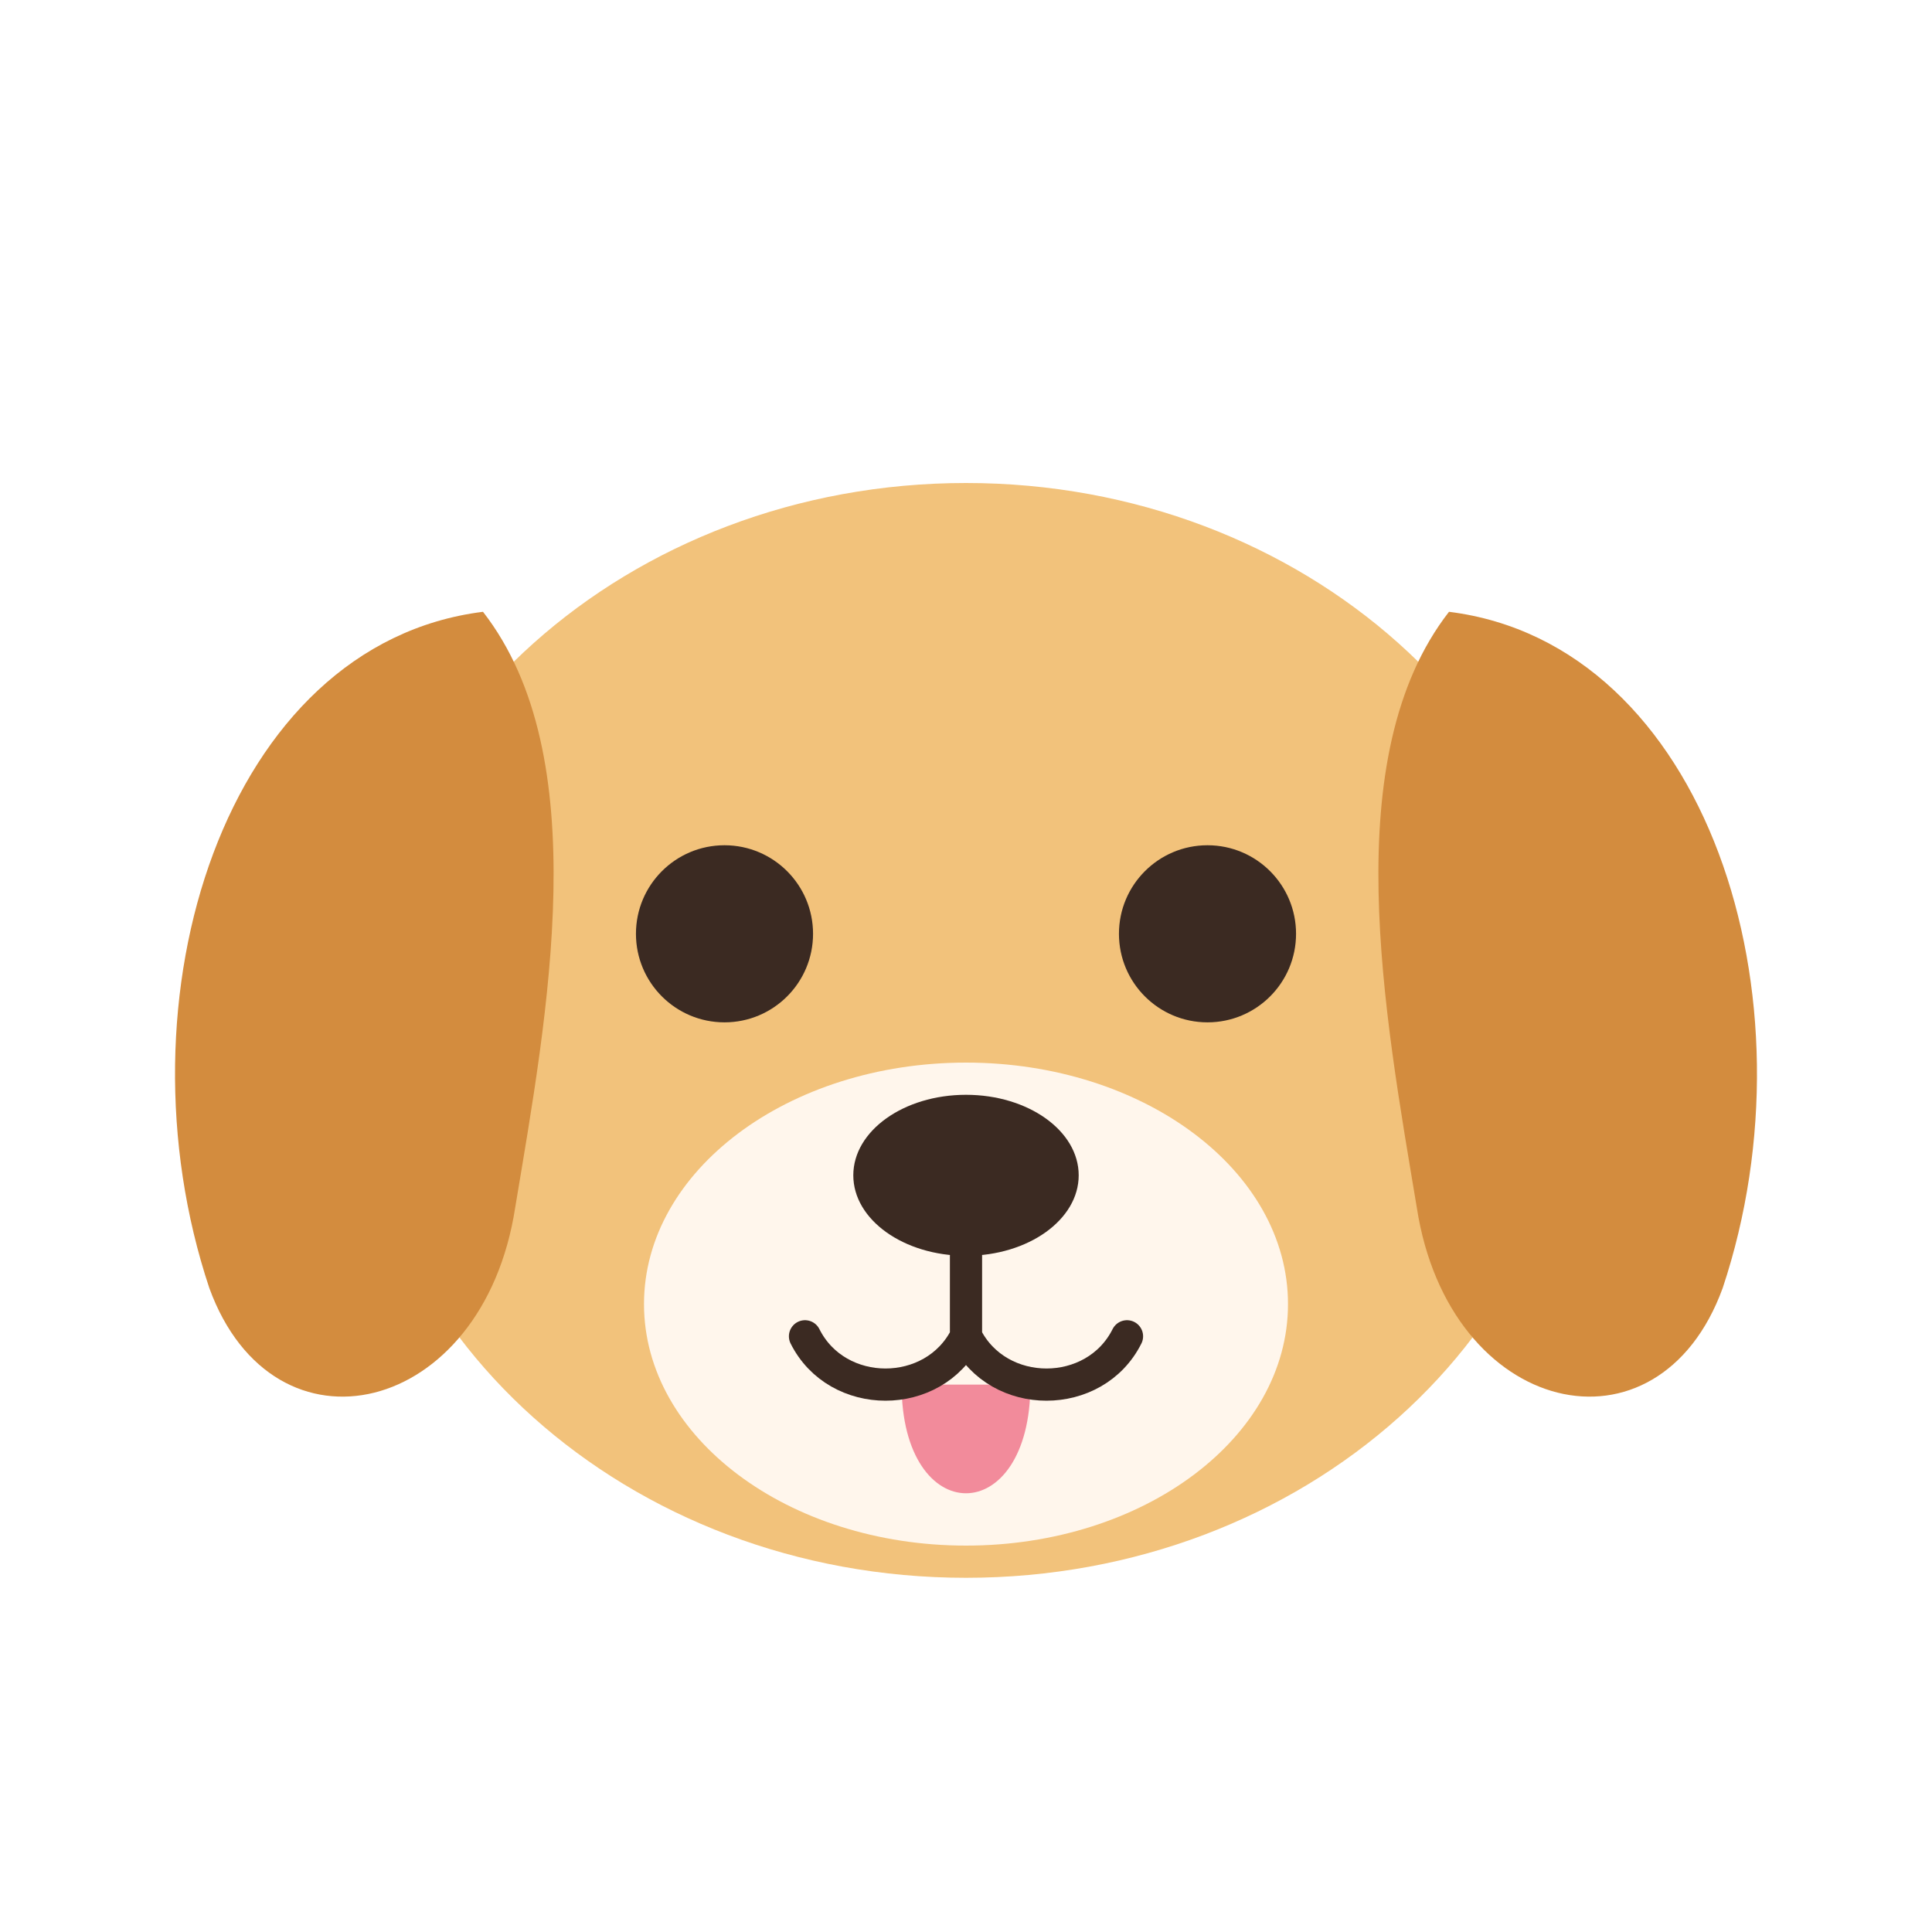
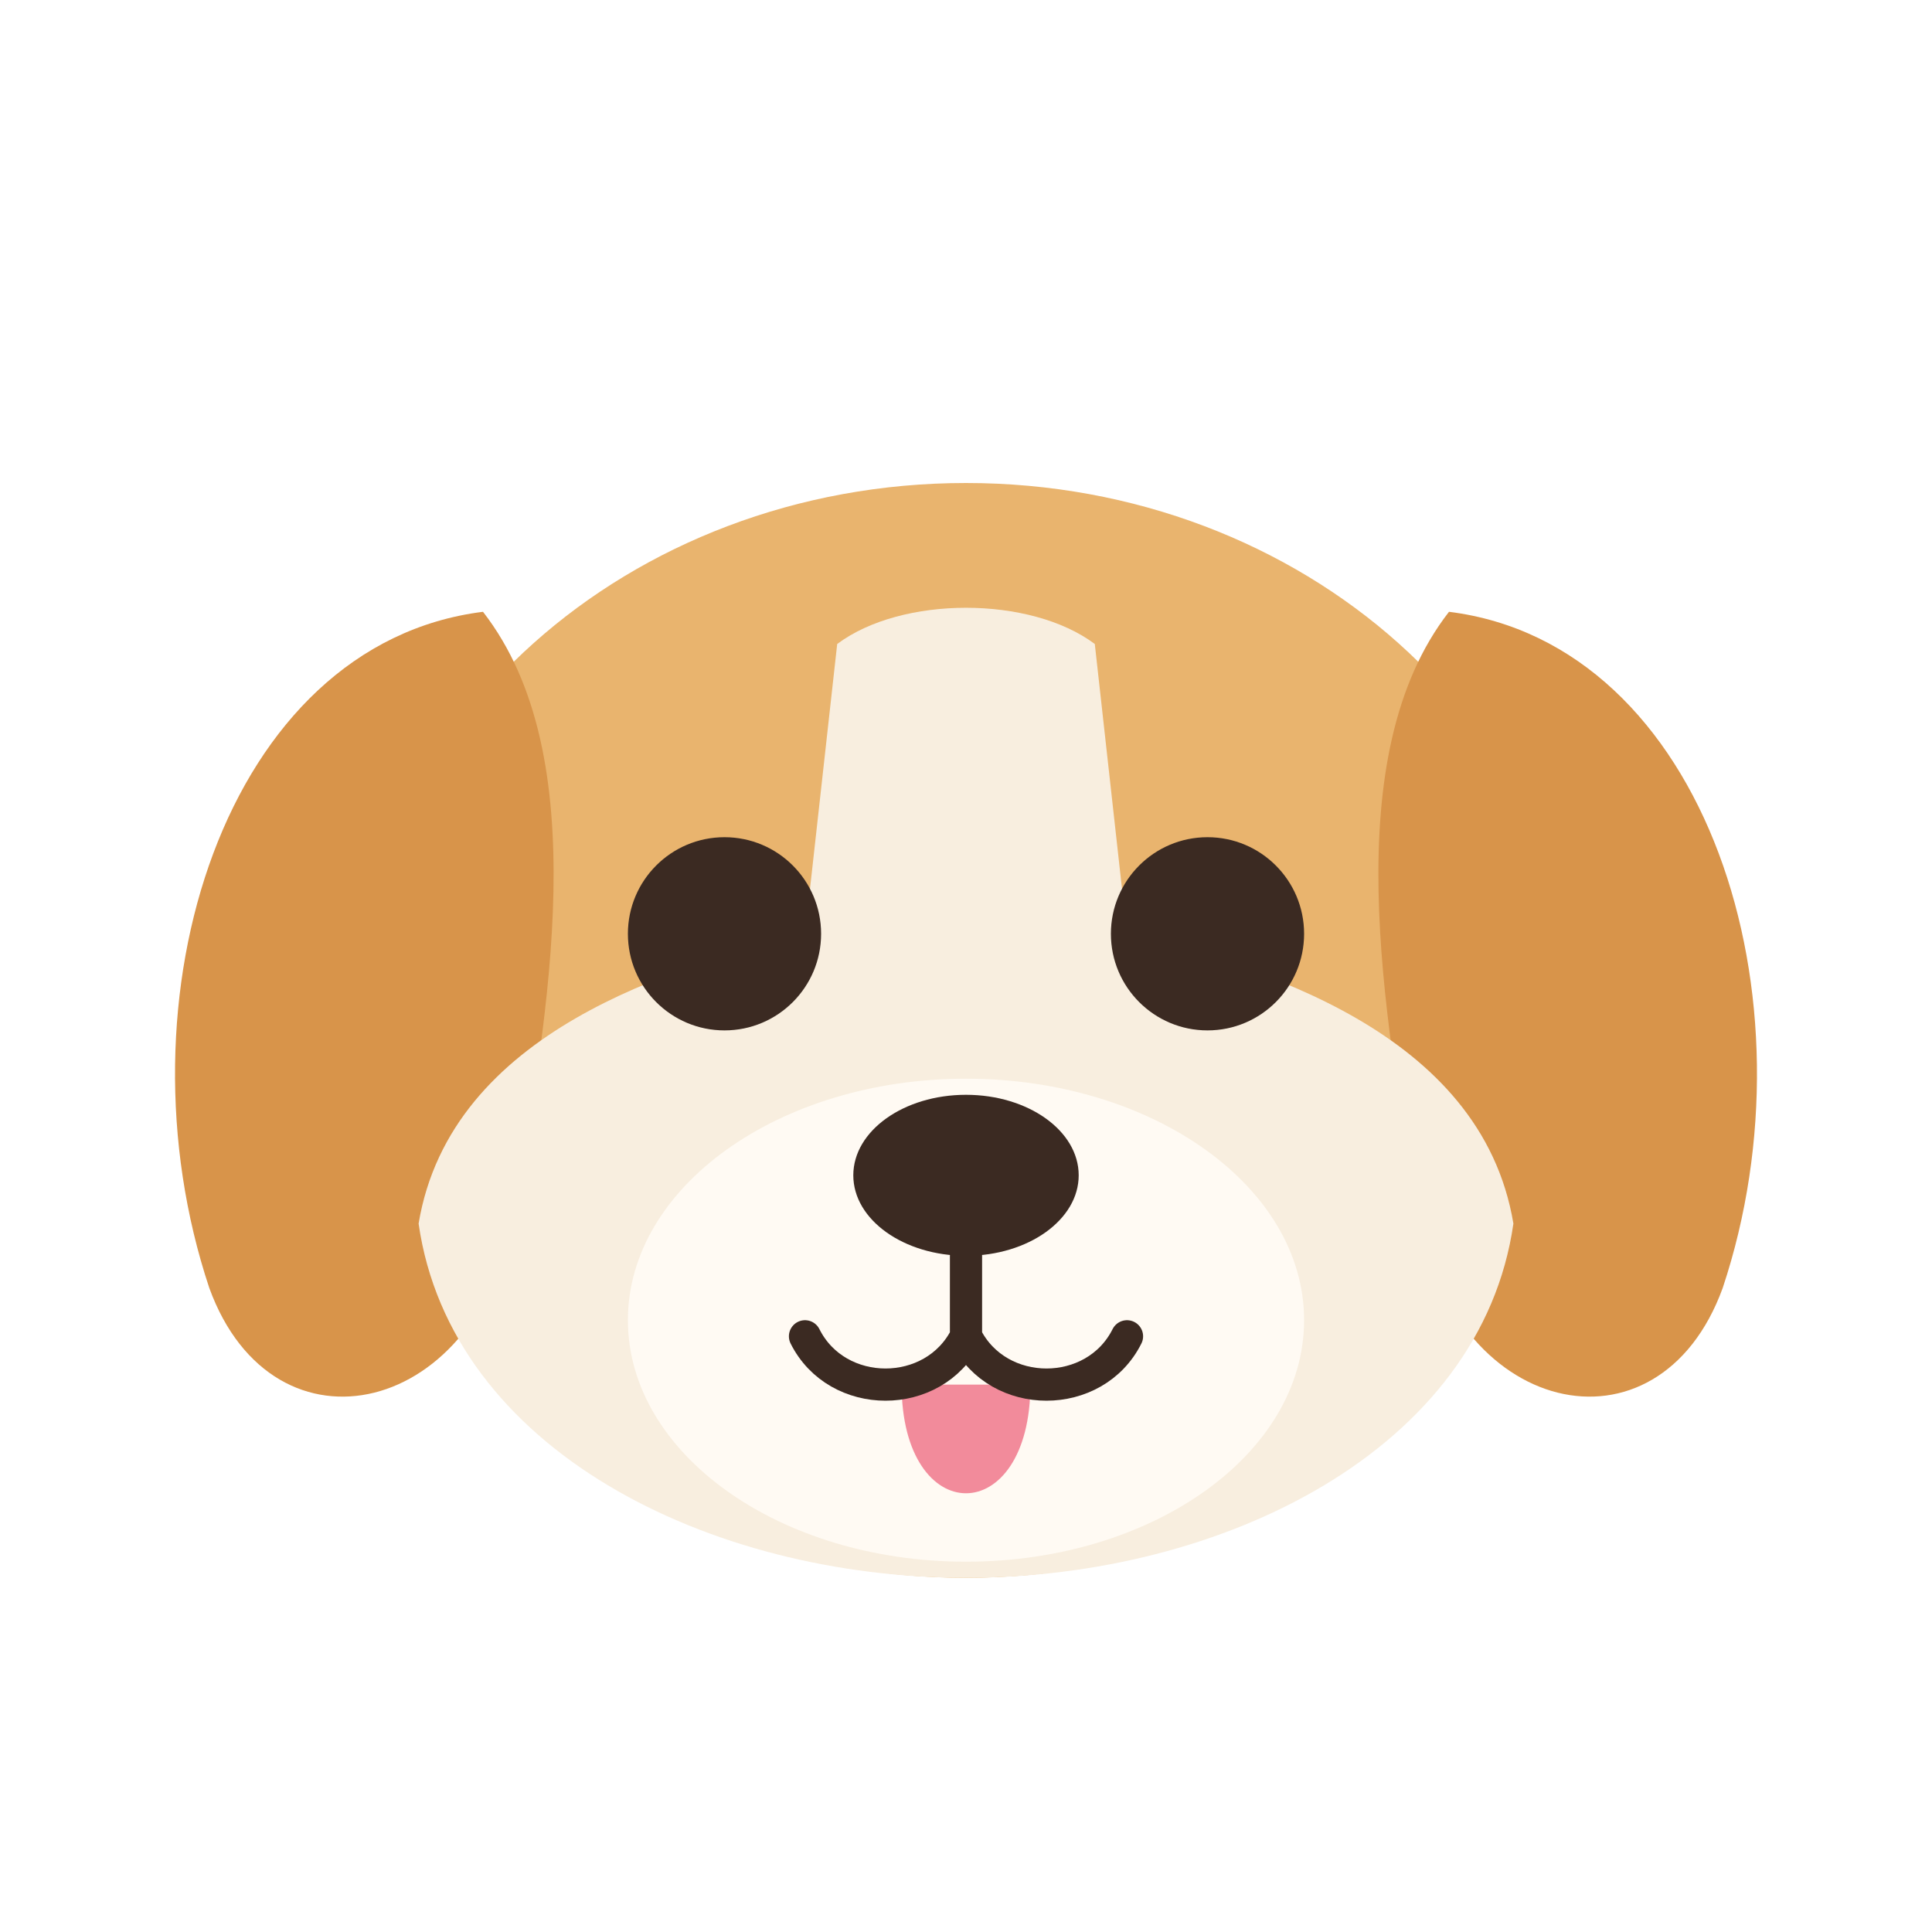
<svg xmlns="http://www.w3.org/2000/svg" viewBox="0 0 120 120">
-   <ellipse cx="60" cy="64" rx="38" ry="34" fill="#f2c27b" />
-   <path d="M30 38C14 40 7 62 13 80c4 11 17 8 19-5 2-12 5-28-2-37Z" fill="#d38c3e" />
-   <path d="M90 38c16 2 23 24 17 42-4 11-17 8-19-5-2-12-5-28 2-37Z" fill="#d38c3e" />
-   <ellipse cx="60" cy="81" rx="20" ry="15" fill="#fff6ec" />
-   <circle cx="45" cy="58" r="5.5" fill="#3b2a22" />
-   <circle cx="75" cy="58" r="5.5" fill="#3b2a22" />
+   <ellipse cx="60" cy="64" rx="38" ry="34" fill="#e9b46e" />
+   <path d="M30 38C14 40 7 62 13 80c4 11 17 8 19-5 2-12 5-28-2-37Z" fill="#d8944a" />
+   <path d="M90 38c16 2 23 24 17 42-4 11-17 8-19-5-2-12-5-28 2-37Z" fill="#d8944a" />
+   <path d="M52 40c4-3 12-3 16 0l2 18c8 2 22 6 24 18-2 14-18 22-34 22S28 90 26 76c2-12 16-16 24-18Z" fill="#f8eedf" />
+   <ellipse cx="60" cy="82" rx="21" ry="15" fill="#fffaf3" />
+   <circle cx="45" cy="58" r="6" fill="#3b2a22" />
+   <circle cx="75" cy="58" r="6" fill="#3b2a22" />
  <path d="M56 86c0 9 8 9 8 0Z" fill="#f28b9b" />
  <ellipse cx="60" cy="73" rx="7" ry="5" fill="#3b2a22" />
  <path d="M60 78v5m0 0c-2 4-8 4-10 0m10 0c2 4 8 4 10 0" fill="none" stroke="#3b2a22" stroke-width="2" stroke-linecap="round" />
</svg>
